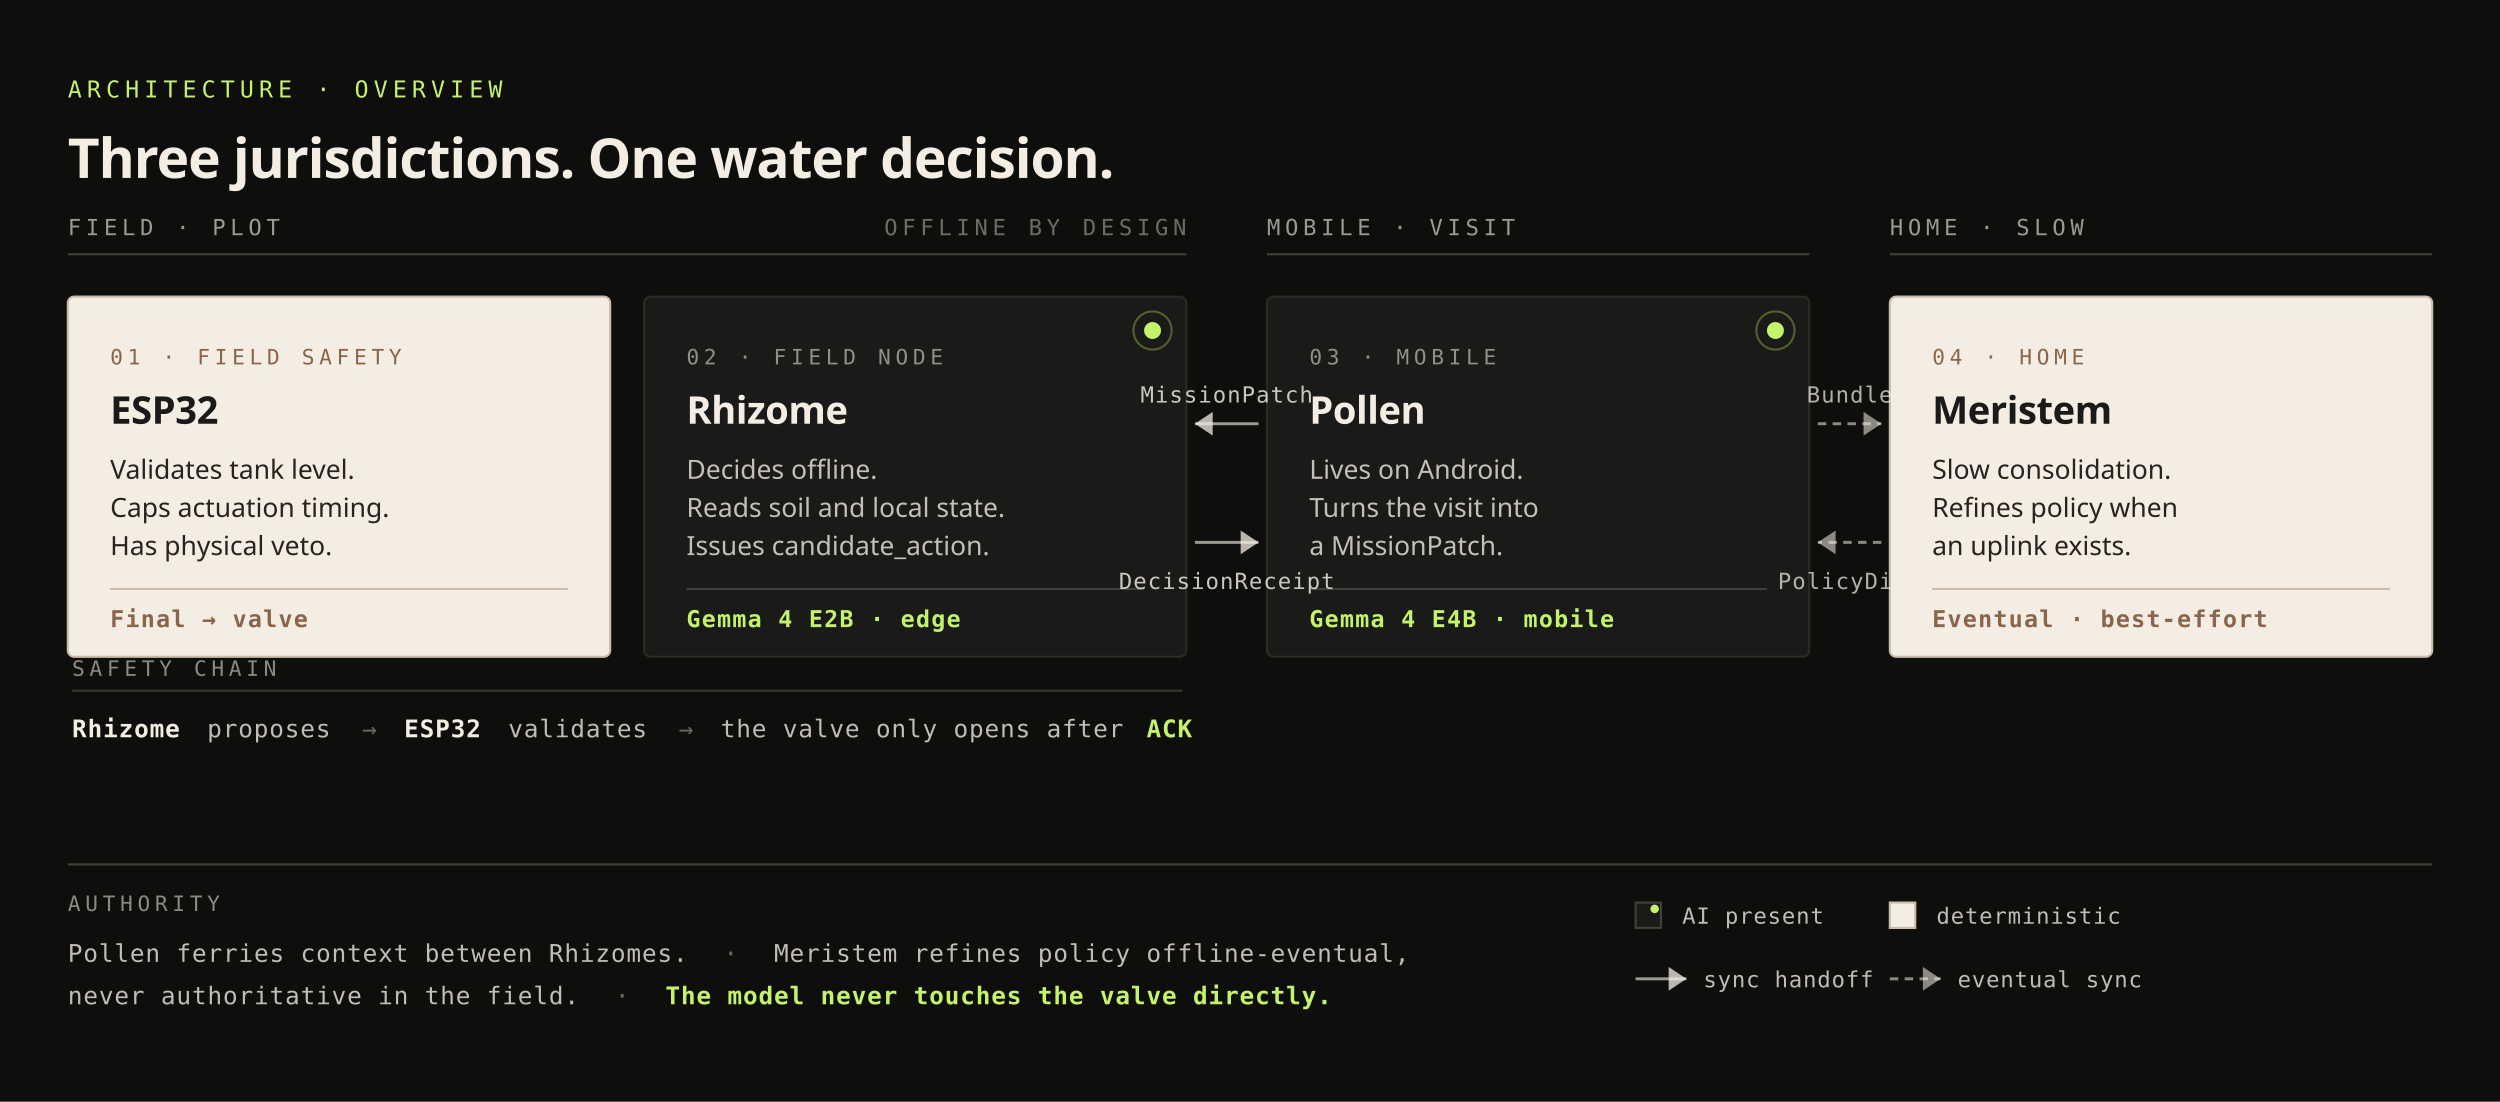
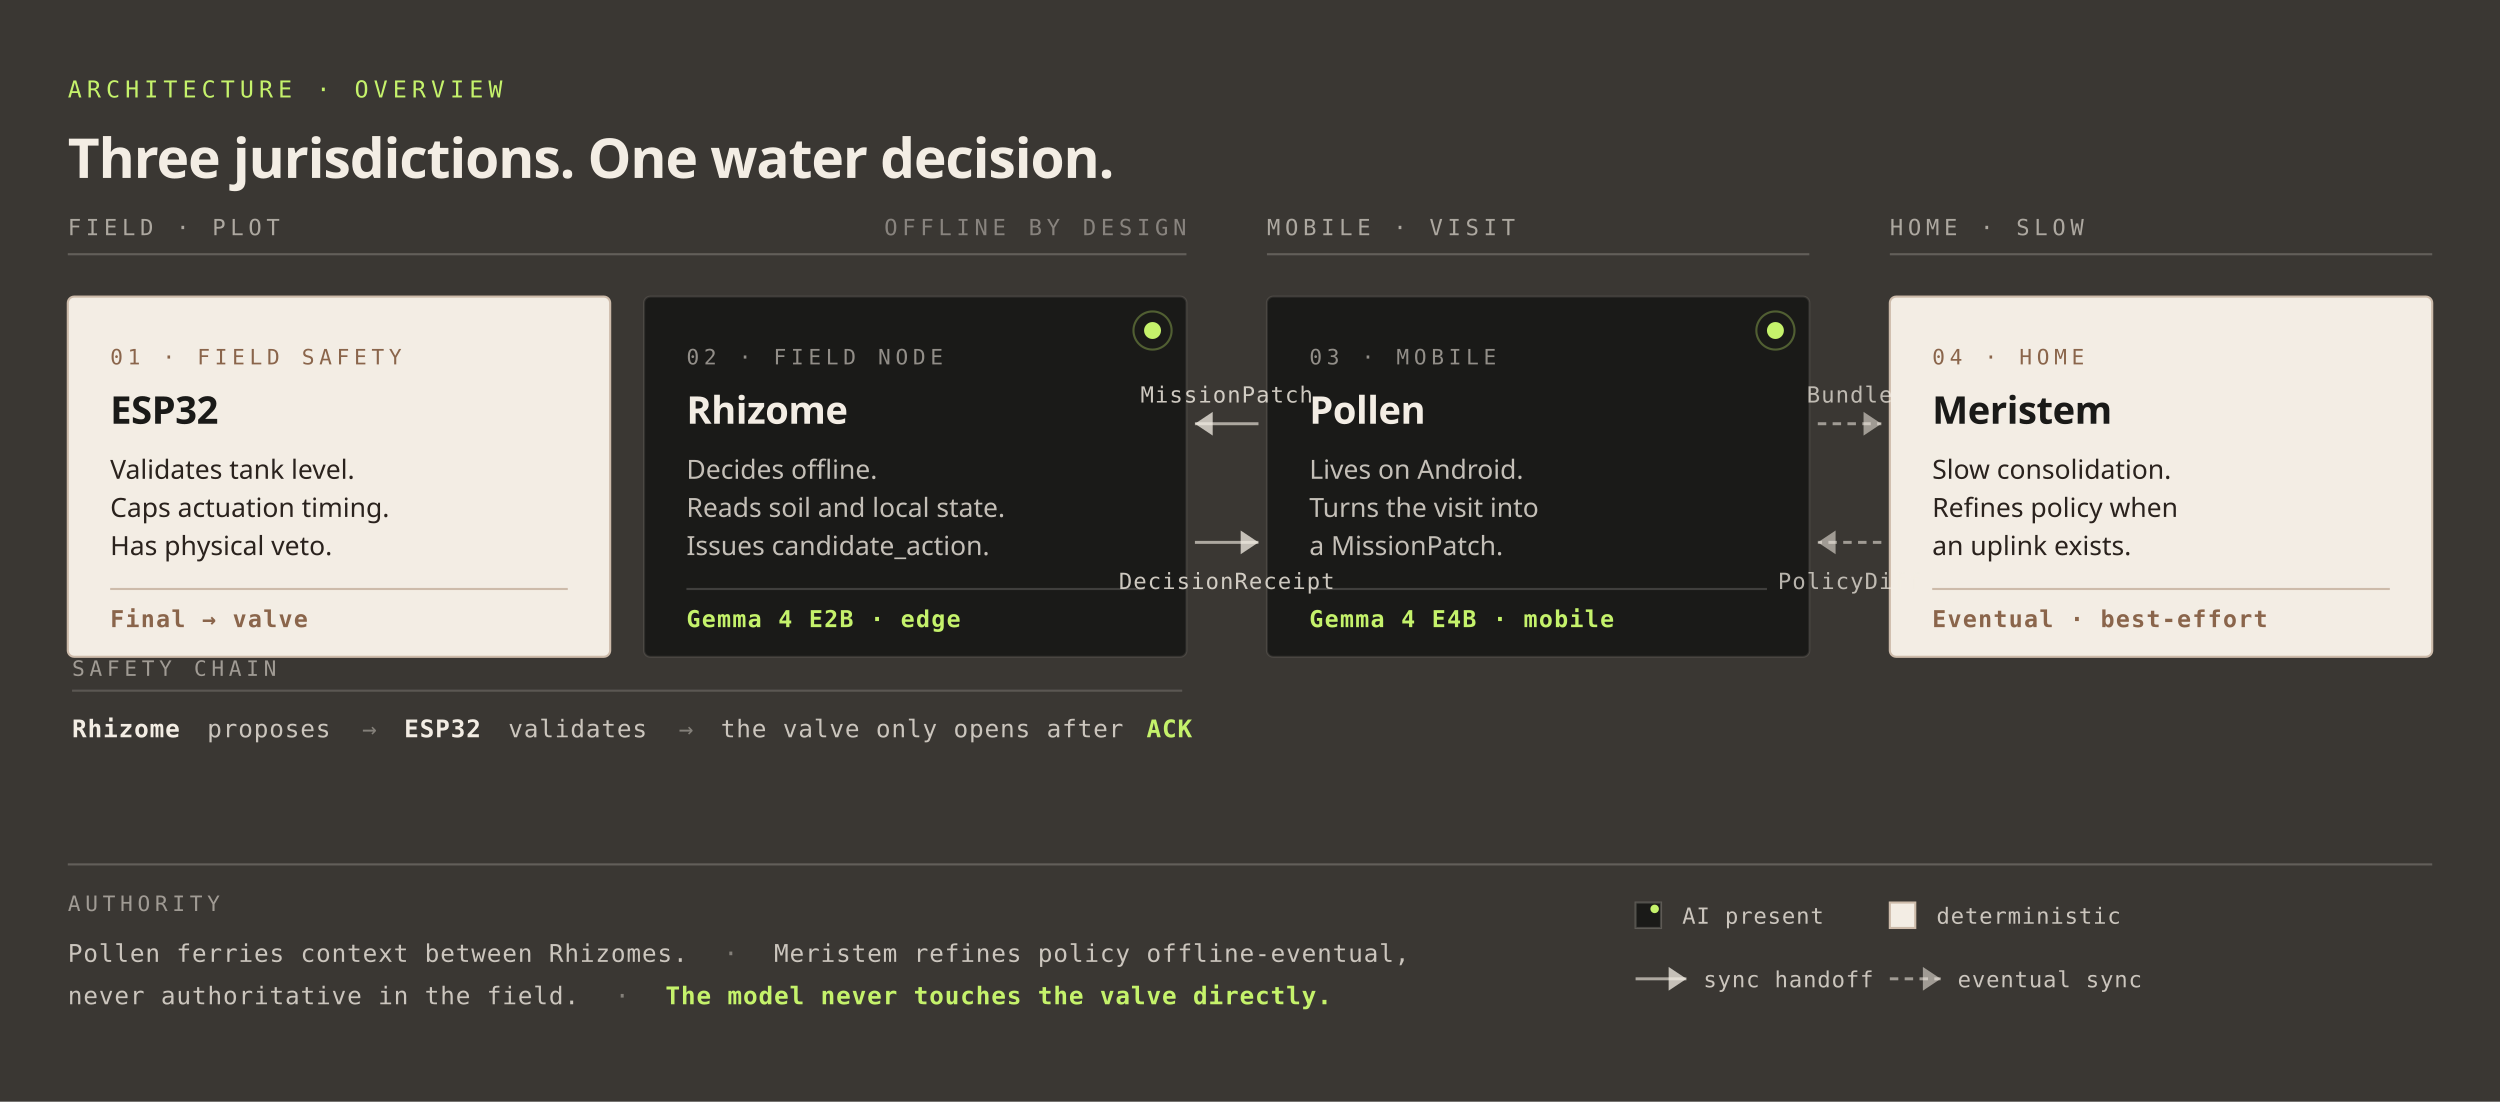
<svg xmlns="http://www.w3.org/2000/svg" viewBox="0 0 1180 520" font-family="Manrope, system-ui, sans-serif" role="img" aria-label="Sprout architecture overview · three jurisdictions, one water decision">
  <defs>
    <marker id="arrtip-light" markerWidth="8" markerHeight="8" refX="6" refY="4" orient="auto">
      <path d="M0,0 L6,4 L0,8 z" fill="rgba(243,237,228,0.75)" />
    </marker>
    <marker id="arrtip-dim" markerWidth="8" markerHeight="8" refX="6" refY="4" orient="auto">
      <path d="M0,0 L6,4 L0,8 z" fill="rgba(243,237,228,0.55)" />
    </marker>
  </defs>
-   <rect width="1180" height="520" fill="#0E0E0C" />
+   <rect width="1180" height="520" fill="#3a3733" />
  <text x="32" y="46" font-family="IBM Plex Mono, Menlo, monospace" font-size="11" font-weight="500" letter-spacing="2.4" fill="#C5F26B">ARCHITECTURE · OVERVIEW</text>
  <text x="32" y="84" font-size="26" font-weight="700" letter-spacing="-0.5" fill="#F3EDE4">Three jurisdictions. One water decision.</text>
  <g font-family="IBM Plex Mono, Menlo, monospace" font-size="10.5" font-weight="500" letter-spacing="2.2">
    <line x1="32" y1="120" x2="560" y2="120" stroke="rgba(243,237,228,0.22)" stroke-width="1" />
    <text x="32" y="111" fill="rgba(243,237,228,0.62)">FIELD · PLOT</text>
    <text x="560" y="111" text-anchor="end" fill="rgba(243,237,228,0.42)">OFFLINE BY DESIGN</text>
    <line x1="598" y1="120" x2="854" y2="120" stroke="rgba(243,237,228,0.22)" stroke-width="1" />
    <text x="598" y="111" fill="rgba(243,237,228,0.62)">MOBILE · VISIT</text>
    <line x1="892" y1="120" x2="1148" y2="120" stroke="rgba(243,237,228,0.22)" stroke-width="1" />
    <text x="892" y="111" fill="rgba(243,237,228,0.62)">HOME · SLOW</text>
  </g>
  <g transform="translate(32,140)">
    <rect width="256" height="170" rx="3" fill="#F3EDE4" stroke="#CDBBAA" stroke-width="1" />
    <text x="20" y="32" font-family="IBM Plex Mono, Menlo, monospace" font-size="10" font-weight="500" letter-spacing="2.2" fill="#8A654B">01 · FIELD SAFETY</text>
    <text x="20" y="60" font-size="18" font-weight="700" letter-spacing="-0.2" fill="#1A1A18">ESP32</text>
    <text x="20" y="86" font-size="12.5" font-weight="500" fill="#2A221D">Validates tank level.</text>
    <text x="20" y="104" font-size="12.5" font-weight="500" fill="#2A221D">Caps actuation timing.</text>
    <text x="20" y="122" font-size="12.5" font-weight="500" fill="#2A221D">Has physical veto.</text>
    <line x1="20" y1="138" x2="236" y2="138" stroke="#CDBBAA" stroke-width="1" />
    <text x="20" y="156" font-family="IBM Plex Mono, Menlo, monospace" font-size="11" font-weight="600" letter-spacing="0.6" fill="#8A654B">Final → valve</text>
  </g>
  <g transform="translate(304,140)">
    <rect width="256" height="170" rx="3" fill="#1A1A18" stroke="rgba(243,237,228,0.10)" stroke-width="1" />
    <circle cx="240" cy="16" r="4" fill="#C5F26B" />
    <circle cx="240" cy="16" r="9" fill="none" stroke="#C5F26B" stroke-width="1" opacity="0.32" />
    <text x="20" y="32" font-family="IBM Plex Mono, Menlo, monospace" font-size="10" font-weight="500" letter-spacing="2.2" fill="rgba(243,237,228,0.55)">02 · FIELD NODE</text>
    <text x="20" y="60" font-size="18" font-weight="700" letter-spacing="-0.2" fill="#F3EDE4">Rhizome</text>
    <text x="20" y="86" font-size="12.5" font-weight="500" fill="rgba(243,237,228,0.78)">Decides offline.</text>
    <text x="20" y="104" font-size="12.5" font-weight="500" fill="rgba(243,237,228,0.78)">Reads soil and local state.</text>
    <text x="20" y="122" font-size="12.5" font-weight="500" fill="rgba(243,237,228,0.78)">Issues candidate_action.</text>
    <line x1="20" y1="138" x2="236" y2="138" stroke="rgba(243,237,228,0.18)" stroke-width="1" />
    <text x="20" y="156" font-family="IBM Plex Mono, Menlo, monospace" font-size="11" font-weight="600" letter-spacing="0.6" fill="#C5F26B">Gemma 4 E2B · edge</text>
  </g>
  <g transform="translate(598,140)">
    <rect width="256" height="170" rx="3" fill="#1A1A18" stroke="rgba(243,237,228,0.10)" stroke-width="1" />
    <circle cx="240" cy="16" r="4" fill="#C5F26B" />
    <circle cx="240" cy="16" r="9" fill="none" stroke="#C5F26B" stroke-width="1" opacity="0.32" />
    <text x="20" y="32" font-family="IBM Plex Mono, Menlo, monospace" font-size="10" font-weight="500" letter-spacing="2.2" fill="rgba(243,237,228,0.55)">03 · MOBILE</text>
    <text x="20" y="60" font-size="18" font-weight="700" letter-spacing="-0.2" fill="#F3EDE4">Pollen</text>
    <text x="20" y="86" font-size="12.5" font-weight="500" fill="rgba(243,237,228,0.78)">Lives on Android.</text>
    <text x="20" y="104" font-size="12.5" font-weight="500" fill="rgba(243,237,228,0.78)">Turns the visit into</text>
    <text x="20" y="122" font-size="12.5" font-weight="500" fill="rgba(243,237,228,0.78)">a MissionPatch.</text>
    <line x1="20" y1="138" x2="236" y2="138" stroke="rgba(243,237,228,0.18)" stroke-width="1" />
    <text x="20" y="156" font-family="IBM Plex Mono, Menlo, monospace" font-size="11" font-weight="600" letter-spacing="0.6" fill="#C5F26B">Gemma 4 E4B · mobile</text>
  </g>
  <g transform="translate(892,140)">
    <rect width="256" height="170" rx="3" fill="#F3EDE4" stroke="#CDBBAA" stroke-width="1" />
    <text x="20" y="32" font-family="IBM Plex Mono, Menlo, monospace" font-size="10" font-weight="500" letter-spacing="2.2" fill="#8A654B">04 · HOME</text>
    <text x="20" y="60" font-size="18" font-weight="700" letter-spacing="-0.2" fill="#1A1A18">Meristem</text>
    <text x="20" y="86" font-size="12.5" font-weight="500" fill="#2A221D">Slow consolidation.</text>
    <text x="20" y="104" font-size="12.5" font-weight="500" fill="#2A221D">Refines policy when</text>
    <text x="20" y="122" font-size="12.5" font-weight="500" fill="#2A221D">an uplink exists.</text>
    <line x1="20" y1="138" x2="236" y2="138" stroke="#CDBBAA" stroke-width="1" />
    <text x="20" y="156" font-family="IBM Plex Mono, Menlo, monospace" font-size="11" font-weight="600" letter-spacing="0.6" fill="#8A654B">Eventual · best-effort</text>
  </g>
  <path d="M 594 200 L 564 200" fill="none" stroke="rgba(243,237,228,0.62)" stroke-width="1.4" marker-end="url(#arrtip-light)" />
  <text x="579" y="190" text-anchor="middle" font-family="IBM Plex Mono, Menlo, monospace" font-size="10.5" font-weight="500" letter-spacing="0.5" fill="rgba(243,237,228,0.82)">MissionPatch</text>
  <path d="M 564 256 L 594 256" fill="none" stroke="rgba(243,237,228,0.62)" stroke-width="1.4" marker-end="url(#arrtip-light)" />
  <text x="579" y="278" text-anchor="middle" font-family="IBM Plex Mono, Menlo, monospace" font-size="10.5" font-weight="500" letter-spacing="0.5" fill="rgba(243,237,228,0.82)">DecisionReceipt</text>
  <path d="M 858 200 L 888 200" fill="none" stroke="rgba(243,237,228,0.55)" stroke-width="1.4" stroke-dasharray="4 3" marker-end="url(#arrtip-dim)" />
  <text x="873" y="190" text-anchor="middle" font-family="IBM Plex Mono, Menlo, monospace" font-size="10.5" font-weight="500" letter-spacing="0.5" fill="rgba(243,237,228,0.72)">Bundle</text>
  <path d="M 888 256 L 858 256" fill="none" stroke="rgba(243,237,228,0.55)" stroke-width="1.4" stroke-dasharray="4 3" marker-end="url(#arrtip-dim)" />
  <text x="873" y="278" text-anchor="middle" font-family="IBM Plex Mono, Menlo, monospace" font-size="10.5" font-weight="500" letter-spacing="0.5" fill="rgba(243,237,228,0.72)">PolicyDiff</text>
  <g transform="translate(34,326)">
    <line x1="0" y1="0" x2="524" y2="0" stroke="rgba(243,237,228,0.18)" stroke-width="1" />
    <text x="0" y="-7" font-family="IBM Plex Mono, Menlo, monospace" font-size="10" font-weight="500" letter-spacing="2.2" fill="rgba(243,237,228,0.55)">SAFETY CHAIN</text>
    <text x="0" y="22" font-family="IBM Plex Mono, Menlo, monospace" font-size="11.5" font-weight="500" letter-spacing="0.4" fill="rgba(243,237,228,0.78)">
      <tspan fill="#F3EDE4" font-weight="600">Rhizome</tspan>
      <tspan dx="6">proposes</tspan>
      <tspan dx="8" fill="rgba(243,237,228,0.40)">→</tspan>
      <tspan dx="6" fill="#F3EDE4" font-weight="600">ESP32</tspan>
      <tspan dx="6">validates</tspan>
      <tspan dx="8" fill="rgba(243,237,228,0.40)">→</tspan>
      <tspan dx="6">the valve only opens after</tspan>
      <tspan dx="4" fill="#C5F26B" font-weight="600">ACK</tspan>
    </text>
  </g>
  <g transform="translate(32,408)">
    <line x1="0" y1="0" x2="1116" y2="0" stroke="rgba(243,237,228,0.22)" stroke-width="1" />
    <text x="0" y="22" font-family="IBM Plex Mono, Menlo, monospace" font-size="10" font-weight="500" letter-spacing="2.2" fill="rgba(243,237,228,0.55)">AUTHORITY</text>
    <text x="0" y="46" font-family="IBM Plex Mono, Menlo, monospace" font-size="11.5" font-weight="500" letter-spacing="0.4" fill="rgba(243,237,228,0.78)">
      <tspan>Pollen ferries context between Rhizomes.</tspan>
      <tspan dx="10" fill="rgba(243,237,228,0.40)">·</tspan>
      <tspan dx="10">Meristem refines policy offline-eventual,</tspan>
    </text>
    <text x="0" y="66" font-family="IBM Plex Mono, Menlo, monospace" font-size="11.5" font-weight="500" letter-spacing="0.4" fill="rgba(243,237,228,0.78)">
      <tspan>never authoritative in the field.</tspan>
      <tspan dx="10" fill="rgba(243,237,228,0.40)">·</tspan>
      <tspan dx="10" fill="#C5F26B" font-weight="600">The model never touches the valve directly.</tspan>
    </text>
    <g transform="translate(740,18)" font-family="IBM Plex Mono, Menlo, monospace" font-size="10.5" font-weight="500" letter-spacing="0.4">
      <rect x="0" y="0" width="12" height="12" fill="#1A1A18" stroke="rgba(243,237,228,0.20)" />
      <circle cx="9" cy="3" r="2" fill="#C5F26B" />
      <text x="22" y="10" fill="rgba(243,237,228,0.78)">AI present</text>
      <rect x="120" y="0" width="12" height="12" fill="#F3EDE4" stroke="#CDBBAA" />
      <text x="142" y="10" fill="rgba(243,237,228,0.78)">deterministic</text>
      <g transform="translate(0,30)">
        <line x1="0" y1="6" x2="24" y2="6" stroke="rgba(243,237,228,0.62)" stroke-width="1.4" marker-end="url(#arrtip-light)" />
        <text x="32" y="10" fill="rgba(243,237,228,0.78)">sync handoff</text>
        <line x1="120" y1="6" x2="144" y2="6" stroke="rgba(243,237,228,0.55)" stroke-width="1.4" stroke-dasharray="4 3" marker-end="url(#arrtip-dim)" />
        <text x="152" y="10" fill="rgba(243,237,228,0.78)">eventual sync</text>
      </g>
    </g>
  </g>
</svg>
